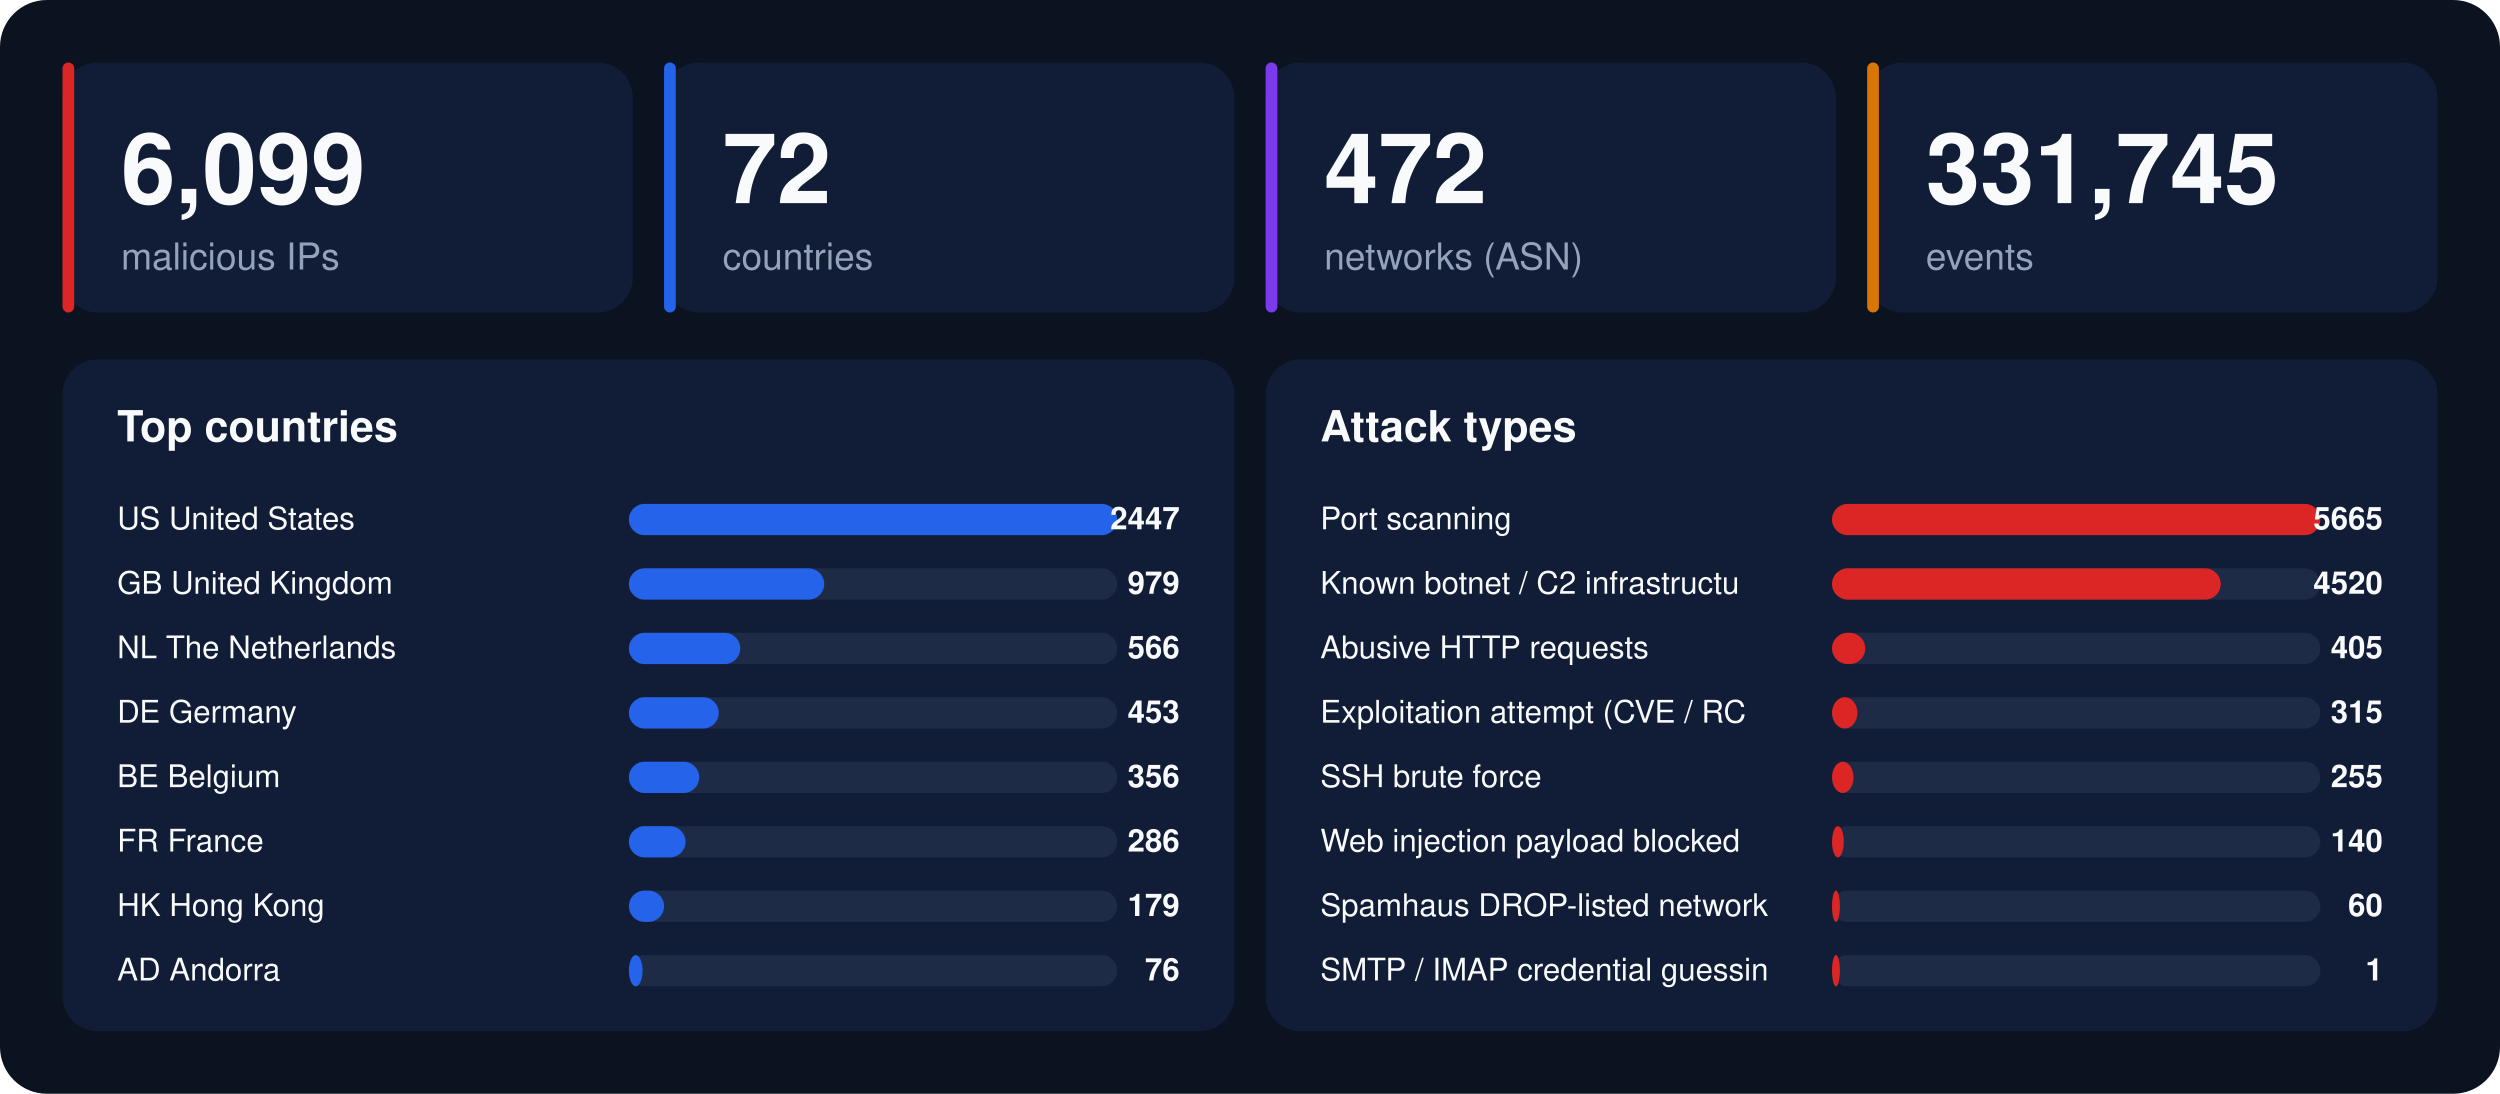
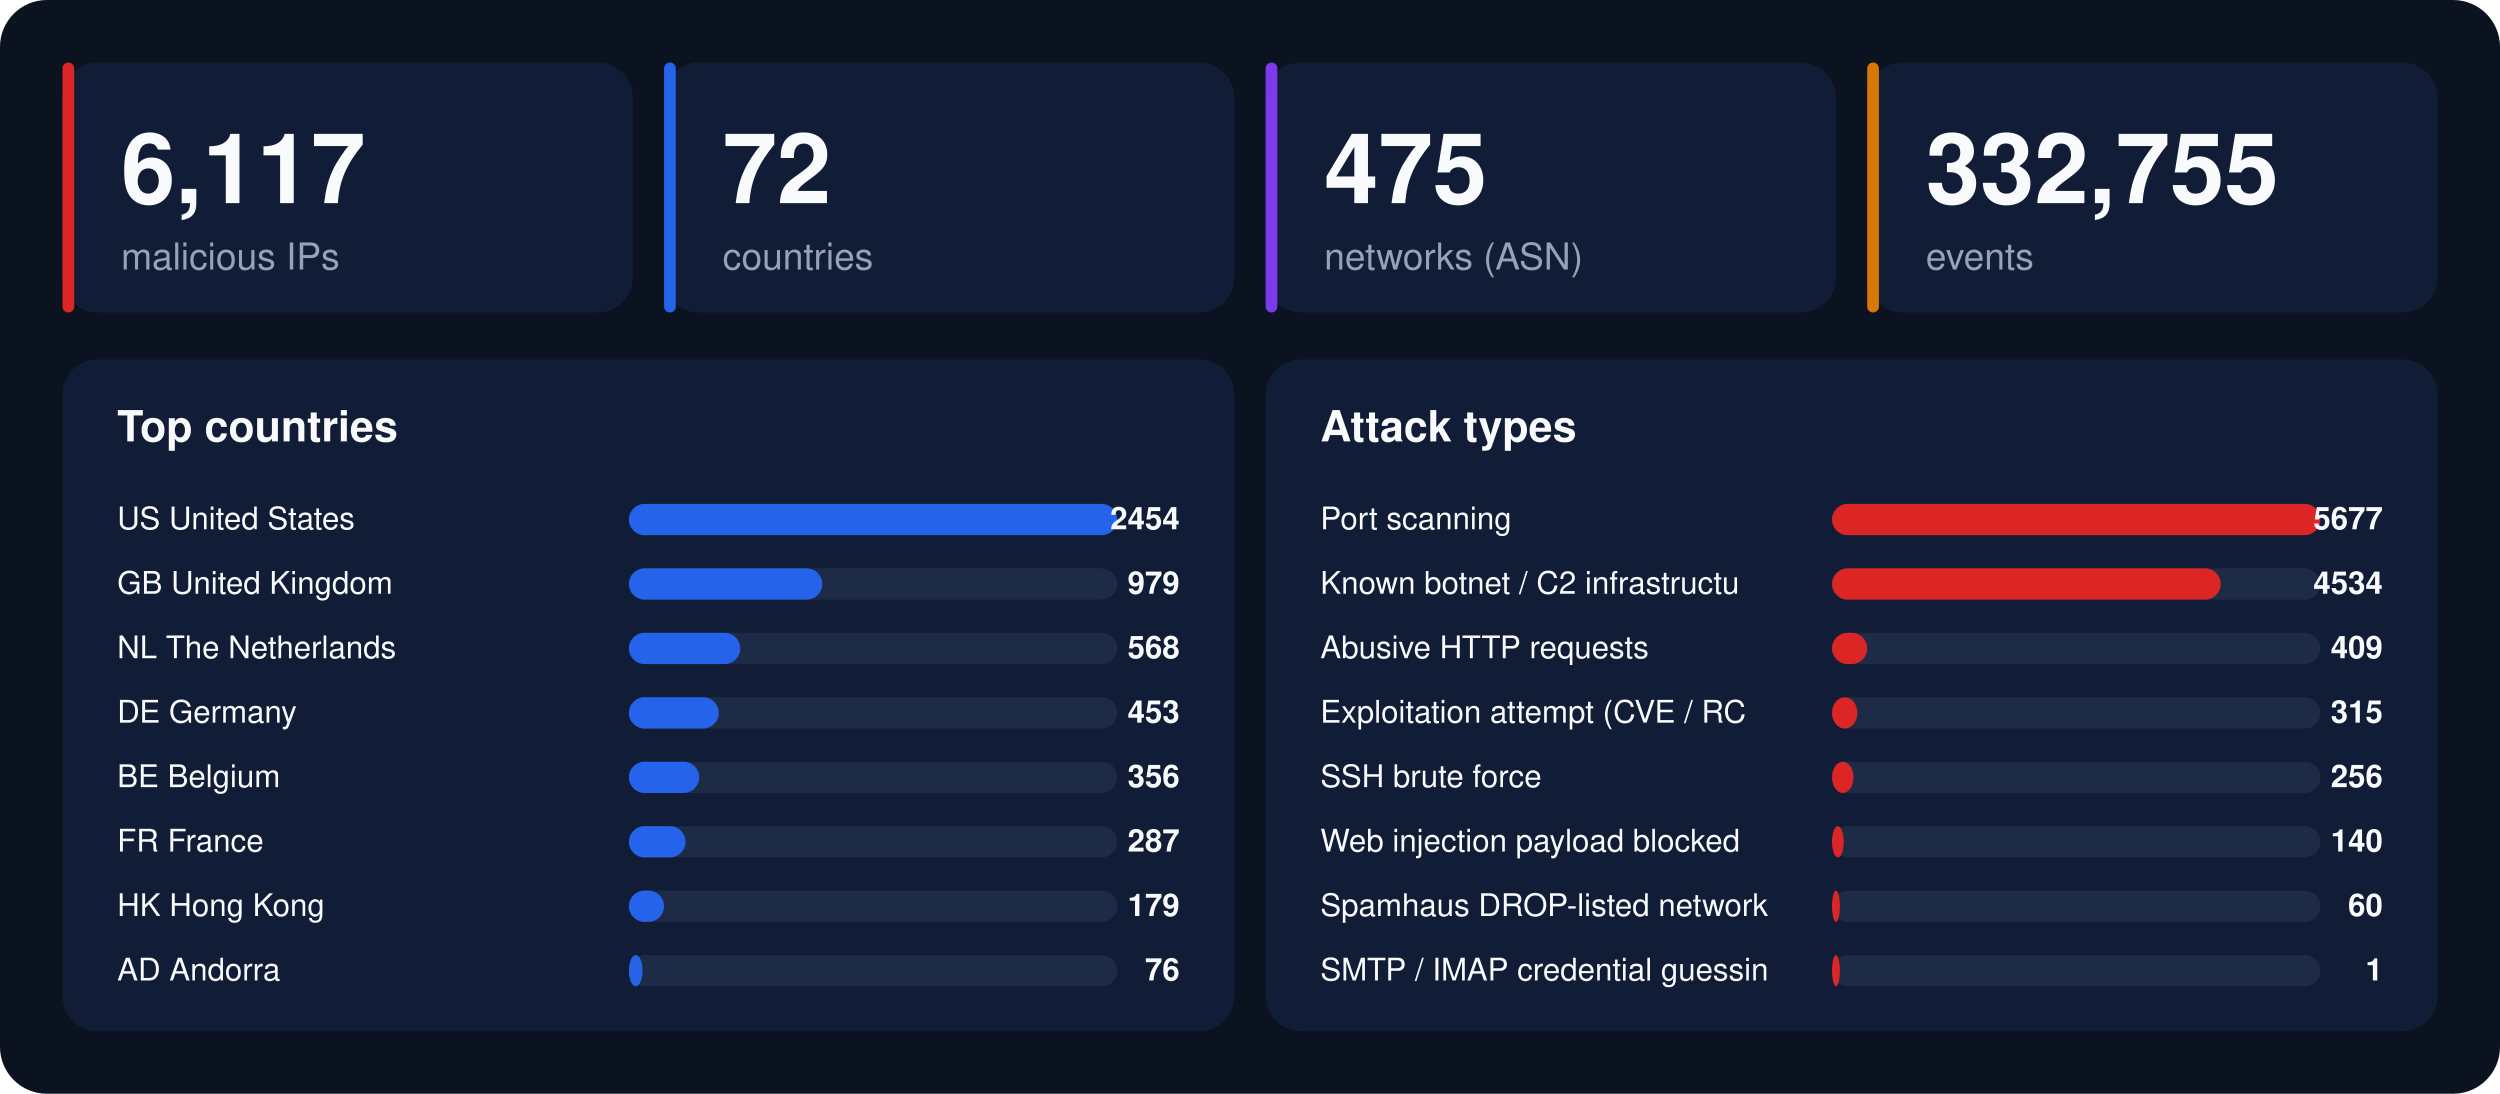
<svg xmlns="http://www.w3.org/2000/svg" width="1280" height="560" viewBox="0 0 1280 560" font-family="-apple-system,BlinkMacSystemFont,'Segoe UI',Helvetica,Arial,sans-serif">
  <rect width="1280" height="560" rx="24" fill="#0b1220" />
  <rect x="32" y="32" width="292" height="128" rx="18" fill="#111d36" />
  <rect x="32" y="32" width="6" height="128" rx="3" fill="#dc2626" />
-   <text x="62" y="104" font-size="50" font-weight="800" fill="#f8fafc">6,099</text>
+   <text x="62" y="104" font-size="50" font-weight="800" fill="#f8fafc">6,117</text>
  <text x="62" y="138" font-size="19" fill="#94a3b8">malicious IPs</text>
  <rect x="340" y="32" width="292" height="128" rx="18" fill="#111d36" />
  <rect x="340" y="32" width="6" height="128" rx="3" fill="#2563eb" />
  <text x="370" y="104" font-size="50" font-weight="800" fill="#f8fafc">72</text>
  <text x="370" y="138" font-size="19" fill="#94a3b8">countries</text>
  <rect x="648" y="32" width="292" height="128" rx="18" fill="#111d36" />
  <rect x="648" y="32" width="6" height="128" rx="3" fill="#7c3aed" />
-   <text x="678" y="104" font-size="50" font-weight="800" fill="#f8fafc">472</text>
+   <text x="678" y="104" font-size="50" font-weight="800" fill="#f8fafc">475</text>
  <text x="678" y="138" font-size="19" fill="#94a3b8">networks (ASN)</text>
  <rect x="956" y="32" width="292" height="128" rx="18" fill="#111d36" />
  <rect x="956" y="32" width="6" height="128" rx="3" fill="#d97706" />
-   <text x="986" y="104" font-size="50" font-weight="800" fill="#f8fafc">331,745</text>
+   <text x="986" y="104" font-size="50" font-weight="800" fill="#f8fafc">332,755</text>
  <text x="986" y="138" font-size="19" fill="#94a3b8">events</text>
  <rect x="32" y="184" width="600" height="344" rx="18" fill="#111d36" />
  <text x="60" y="226" font-size="22" font-weight="700" fill="#f8fafc">Top countries</text>
  <text x="60" y="271" font-size="16" fill="#f8fafc">US  United States</text>
  <rect x="322" y="258" width="250" height="16" rx="8" fill="#1e2b47" />
  <rect x="322" y="258" width="250" height="16" rx="8" fill="#2563eb" />
-   <text x="604" y="271" font-size="16" font-weight="700" text-anchor="end" fill="#f8fafc">2447</text>
+   <text x="604" y="271" font-size="16" font-weight="700" text-anchor="end" fill="#f8fafc">2454</text>
  <text x="60" y="304" font-size="16" fill="#f8fafc">GB  United Kingdom</text>
  <rect x="322" y="291" width="250" height="16" rx="8" fill="#1e2b47" />
-   <rect x="322" y="291" width="100" height="16" rx="8" fill="#2563eb" />
+   <rect x="322" y="291" width="99" height="16" rx="8" fill="#2563eb" />
  <text x="604" y="304" font-size="16" font-weight="700" text-anchor="end" fill="#f8fafc">979</text>
  <text x="60" y="337" font-size="16" fill="#f8fafc">NL  The Netherlands</text>
  <rect x="322" y="324" width="250" height="16" rx="8" fill="#1e2b47" />
  <rect x="322" y="324" width="57" height="16" rx="8" fill="#2563eb" />
-   <text x="604" y="337" font-size="16" font-weight="700" text-anchor="end" fill="#f8fafc">566</text>
+   <text x="604" y="337" font-size="16" font-weight="700" text-anchor="end" fill="#f8fafc">568</text>
  <text x="60" y="370" font-size="16" fill="#f8fafc">DE  Germany</text>
  <rect x="322" y="357" width="250" height="16" rx="8" fill="#1e2b47" />
  <rect x="322" y="357" width="46" height="16" rx="8" fill="#2563eb" />
  <text x="604" y="370" font-size="16" font-weight="700" text-anchor="end" fill="#f8fafc">453</text>
  <text x="60" y="403" font-size="16" fill="#f8fafc">BE  Belgium</text>
  <rect x="322" y="390" width="250" height="16" rx="8" fill="#1e2b47" />
  <rect x="322" y="390" width="36" height="16" rx="8" fill="#2563eb" />
  <text x="604" y="403" font-size="16" font-weight="700" text-anchor="end" fill="#f8fafc">356</text>
  <text x="60" y="436" font-size="16" fill="#f8fafc">FR  France</text>
  <rect x="322" y="423" width="250" height="16" rx="8" fill="#1e2b47" />
  <rect x="322" y="423" width="29" height="16" rx="8" fill="#2563eb" />
-   <text x="604" y="436" font-size="16" font-weight="700" text-anchor="end" fill="#f8fafc">286</text>
+   <text x="604" y="436" font-size="16" font-weight="700" text-anchor="end" fill="#f8fafc">287</text>
  <text x="60" y="469" font-size="16" fill="#f8fafc">HK  Hong Kong</text>
  <rect x="322" y="456" width="250" height="16" rx="8" fill="#1e2b47" />
  <rect x="322" y="456" width="18" height="16" rx="8" fill="#2563eb" />
  <text x="604" y="469" font-size="16" font-weight="700" text-anchor="end" fill="#f8fafc">179</text>
  <text x="60" y="502" font-size="16" fill="#f8fafc">AD  Andorra</text>
  <rect x="322" y="489" width="250" height="16" rx="8" fill="#1e2b47" />
  <rect x="322" y="489" width="7" height="16" rx="8" fill="#2563eb" />
  <text x="604" y="502" font-size="16" font-weight="700" text-anchor="end" fill="#f8fafc">76</text>
  <rect x="648" y="184" width="600" height="344" rx="18" fill="#111d36" />
  <text x="676" y="226" font-size="22" font-weight="700" fill="#f8fafc">Attack types</text>
  <text x="676" y="271" font-size="16" fill="#f8fafc">Port scanning</text>
  <rect x="938" y="258" width="250" height="16" rx="8" fill="#1e2b47" />
  <rect x="938" y="258" width="250" height="16" rx="8" fill="#dc2626" />
-   <text x="1220" y="271" font-size="16" font-weight="700" text-anchor="end" fill="#f8fafc">5665</text>
+   <text x="1220" y="271" font-size="16" font-weight="700" text-anchor="end" fill="#f8fafc">5677</text>
  <text x="676" y="304" font-size="16" fill="#f8fafc">Known botnet / C2 infrastructu</text>
  <rect x="938" y="291" width="250" height="16" rx="8" fill="#1e2b47" />
  <rect x="938" y="291" width="199" height="16" rx="8" fill="#dc2626" />
-   <text x="1220" y="304" font-size="16" font-weight="700" text-anchor="end" fill="#f8fafc">4520</text>
+   <text x="1220" y="304" font-size="16" font-weight="700" text-anchor="end" fill="#f8fafc">4534</text>
  <text x="676" y="337" font-size="16" fill="#f8fafc">Abusive HTTP requests</text>
  <rect x="938" y="324" width="250" height="16" rx="8" fill="#1e2b47" />
-   <rect x="938" y="324" width="17" height="16" rx="8" fill="#dc2626" />
-   <text x="1220" y="337" font-size="16" font-weight="700" text-anchor="end" fill="#f8fafc">405</text>
+   <rect x="938" y="324" width="18" height="16" rx="8" fill="#dc2626" />
+   <text x="1220" y="337" font-size="16" font-weight="700" text-anchor="end" fill="#f8fafc">409</text>
  <text x="676" y="370" font-size="16" fill="#f8fafc">Exploitation attempt (CVE / RC</text>
  <rect x="938" y="357" width="250" height="16" rx="8" fill="#1e2b47" />
  <rect x="938" y="357" width="13" height="16" rx="8" fill="#dc2626" />
  <text x="1220" y="370" font-size="16" font-weight="700" text-anchor="end" fill="#f8fafc">315</text>
  <text x="676" y="403" font-size="16" fill="#f8fafc">SSH brute force</text>
  <rect x="938" y="390" width="250" height="16" rx="8" fill="#1e2b47" />
  <rect x="938" y="390" width="11" height="16" rx="8" fill="#dc2626" />
-   <text x="1220" y="403" font-size="16" font-weight="700" text-anchor="end" fill="#f8fafc">255</text>
+   <text x="1220" y="403" font-size="16" font-weight="700" text-anchor="end" fill="#f8fafc">256</text>
  <text x="676" y="436" font-size="16" fill="#f8fafc">Web injection payload blocked </text>
  <rect x="938" y="423" width="250" height="16" rx="8" fill="#1e2b47" />
  <rect x="938" y="423" width="6" height="16" rx="8" fill="#dc2626" />
  <text x="1220" y="436" font-size="16" font-weight="700" text-anchor="end" fill="#f8fafc">140</text>
  <text x="676" y="469" font-size="16" fill="#f8fafc">Spamhaus DROP-listed network</text>
  <rect x="938" y="456" width="250" height="16" rx="8" fill="#1e2b47" />
  <rect x="938" y="456" width="4" height="16" rx="8" fill="#dc2626" />
  <text x="1220" y="469" font-size="16" font-weight="700" text-anchor="end" fill="#f8fafc">60</text>
  <text x="676" y="502" font-size="16" fill="#f8fafc">SMTP / IMAP credential guessin</text>
  <rect x="938" y="489" width="250" height="16" rx="8" fill="#1e2b47" />
  <rect x="938" y="489" width="4" height="16" rx="8" fill="#dc2626" />
  <text x="1220" y="502" font-size="16" font-weight="700" text-anchor="end" fill="#f8fafc">1</text>
</svg>
